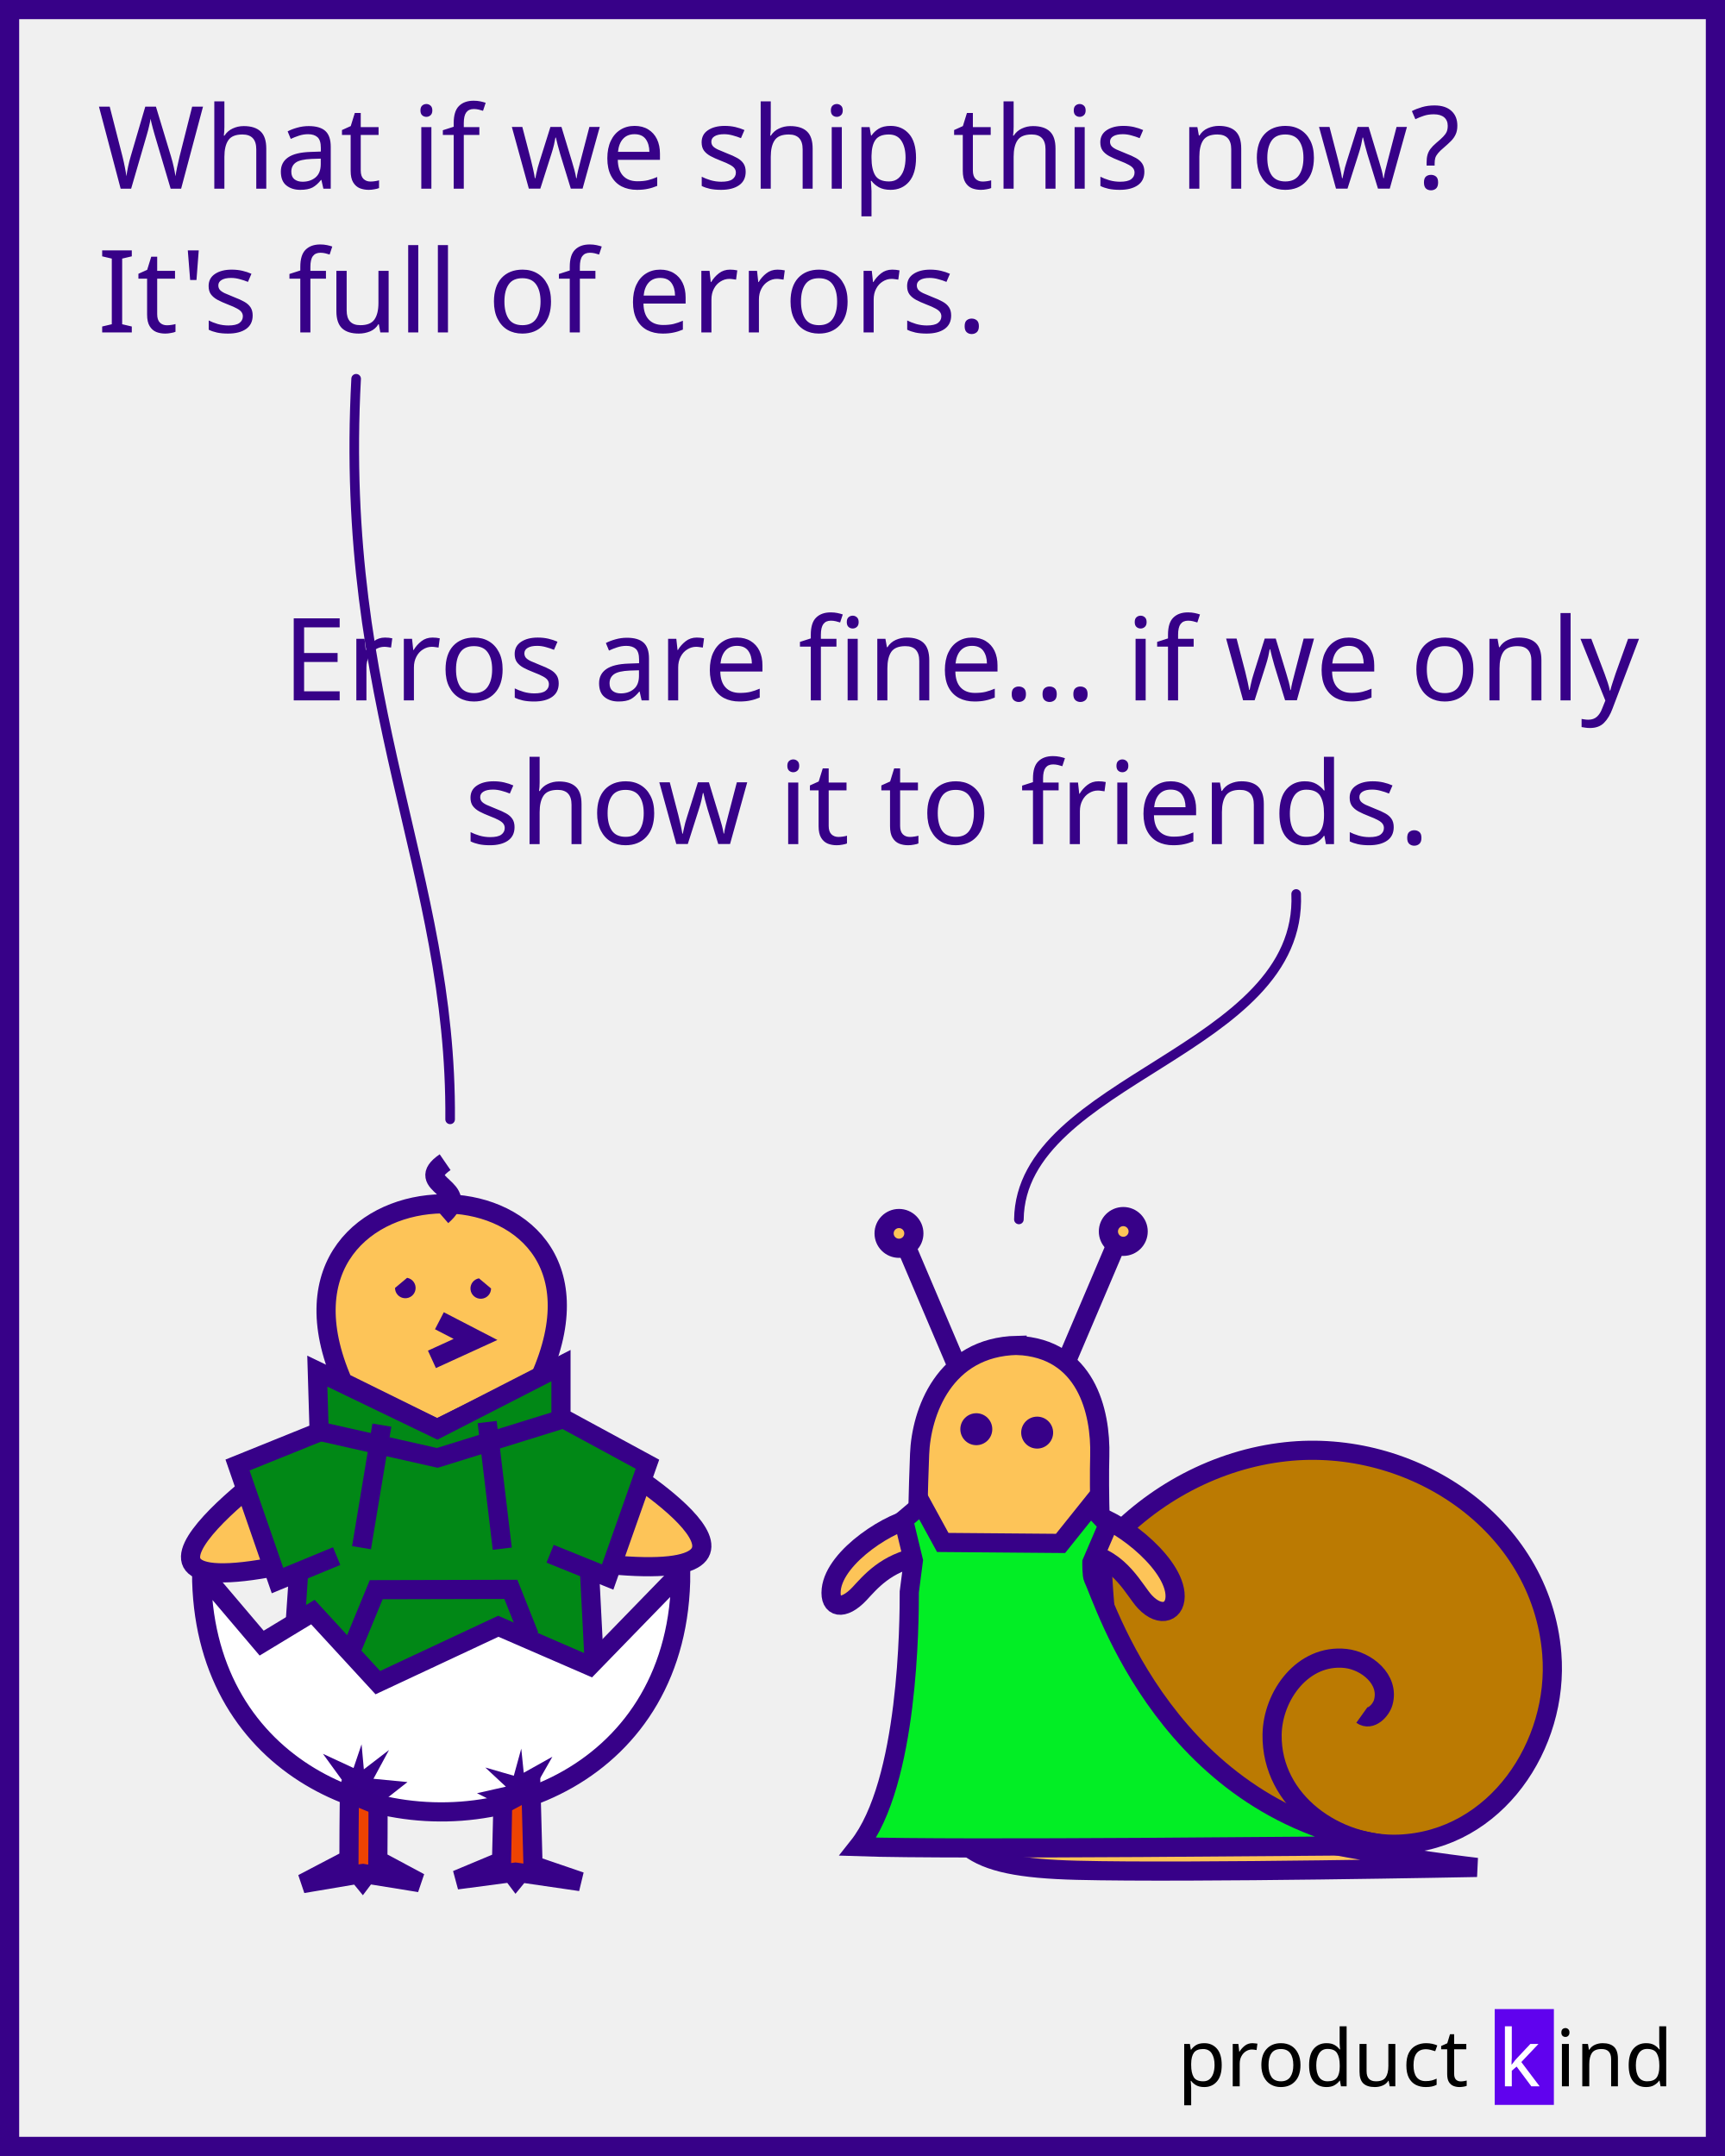
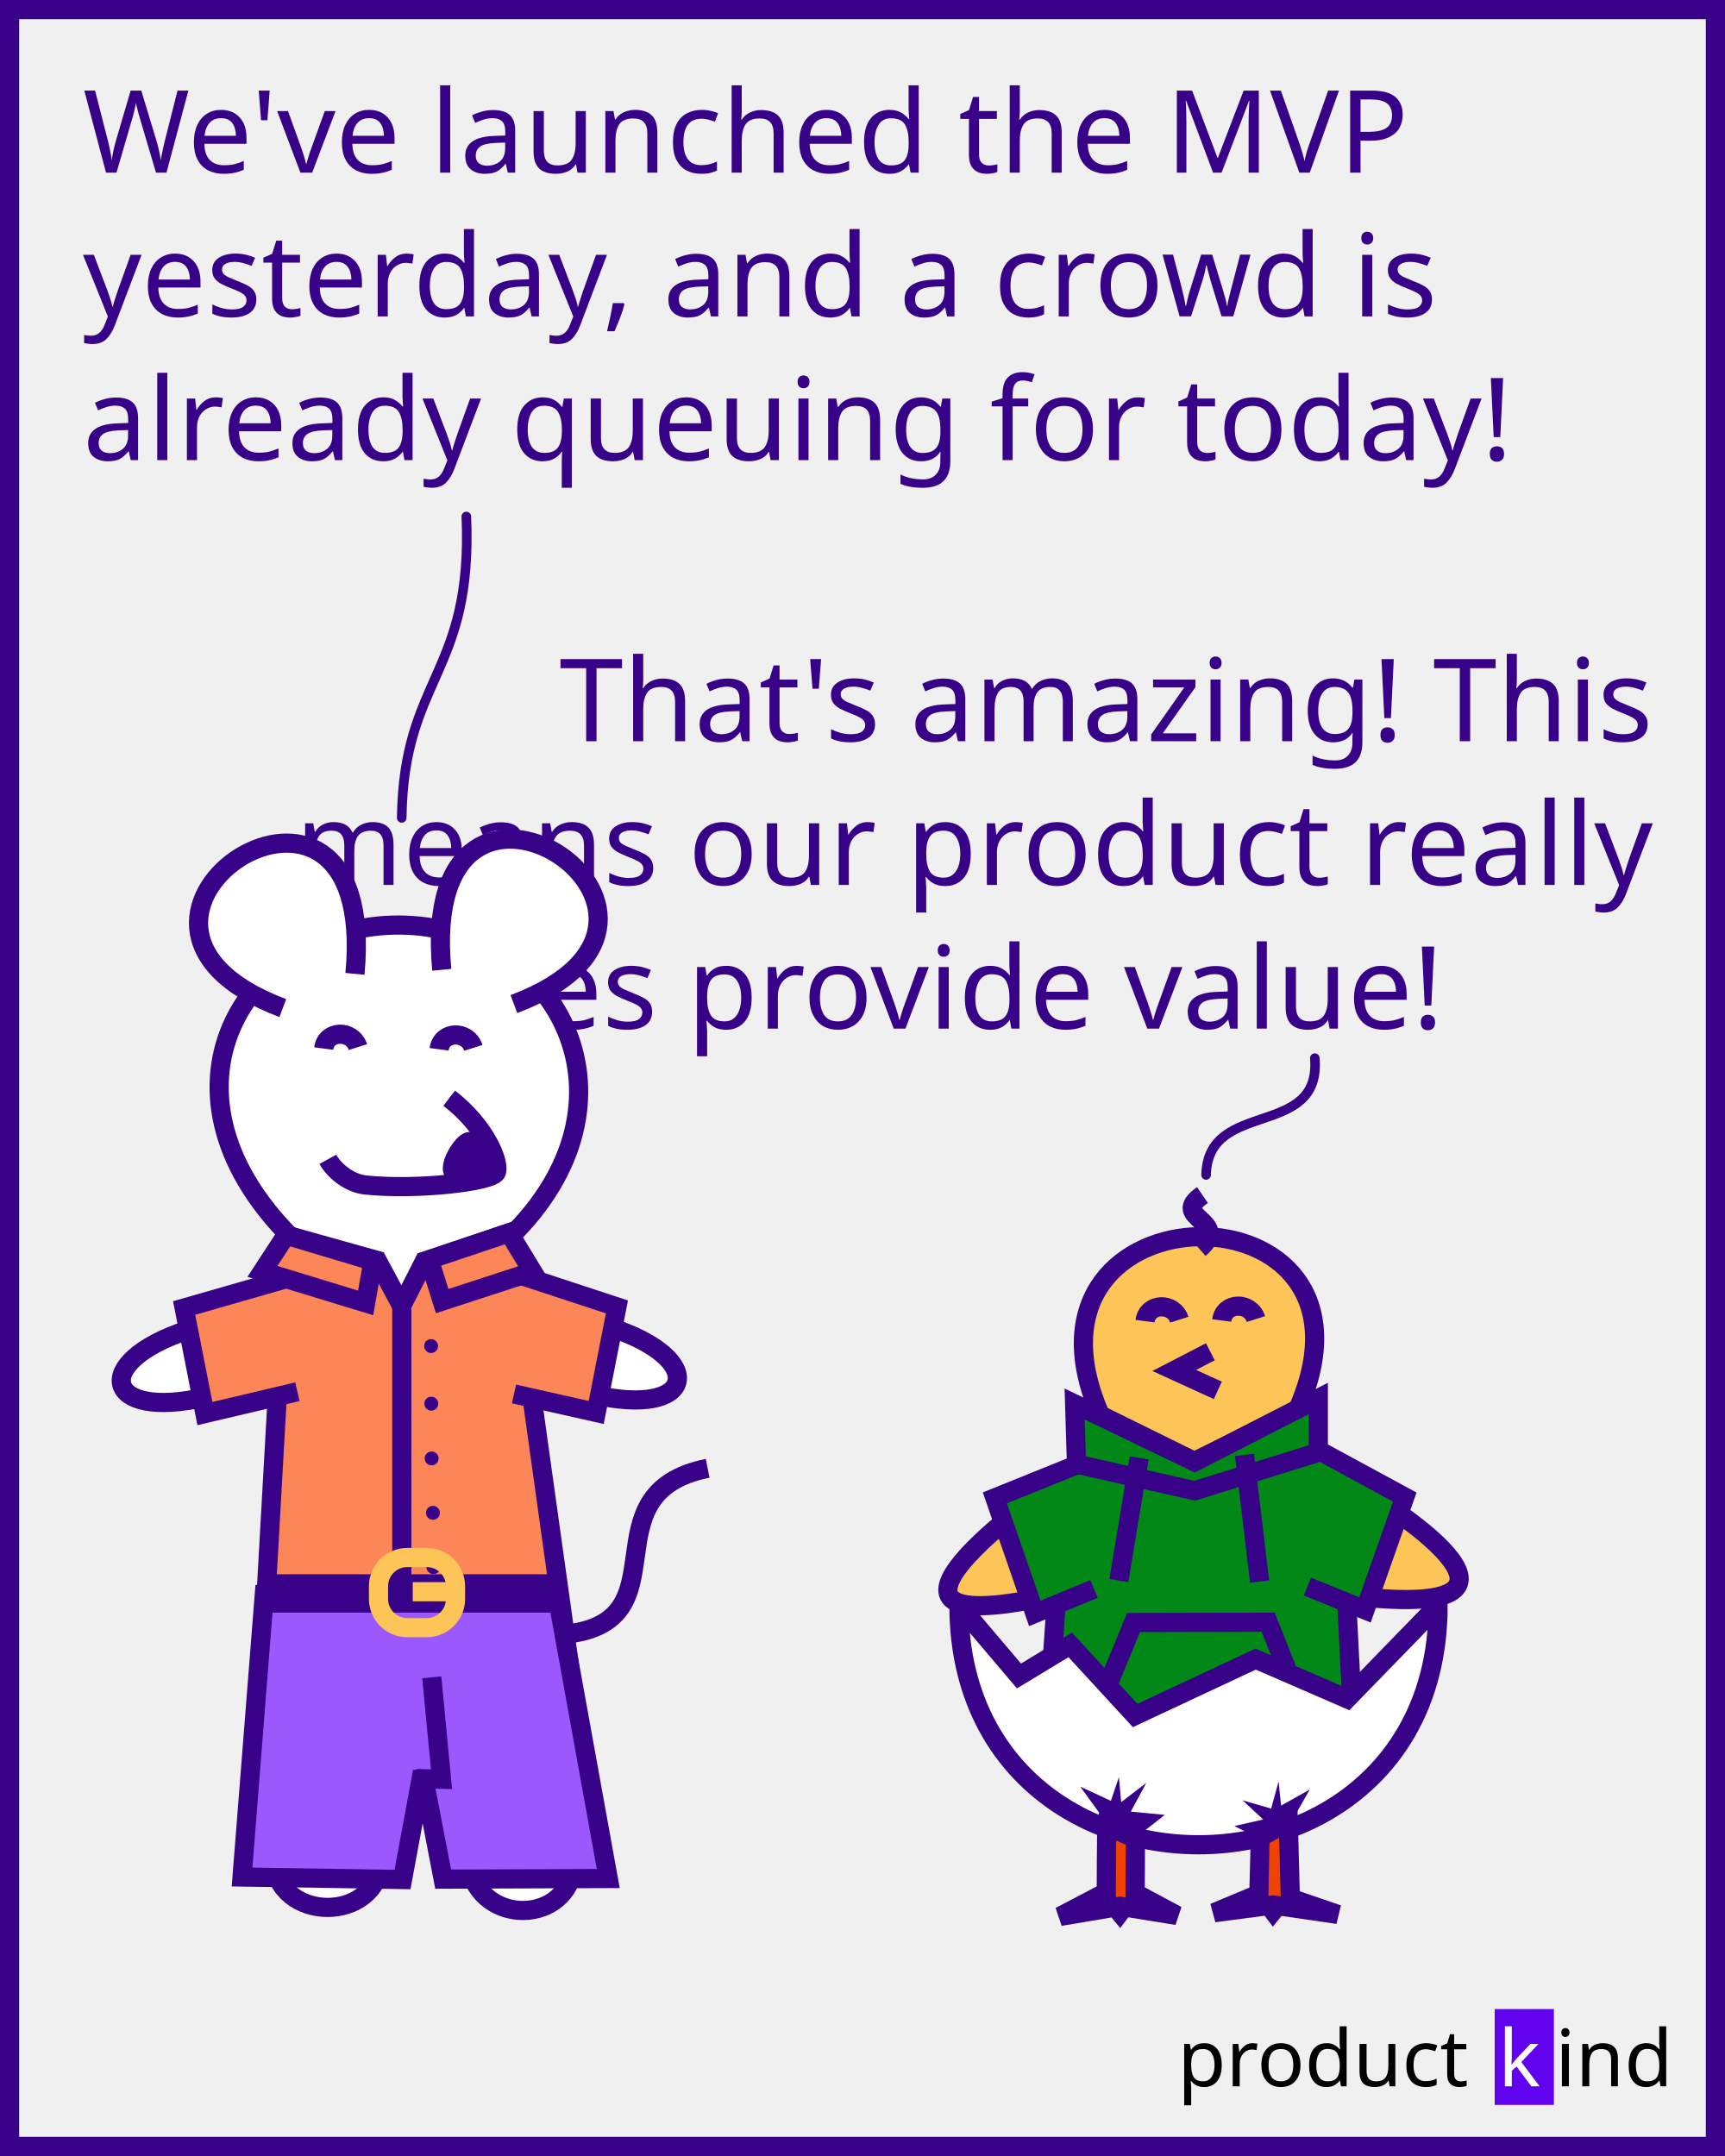
<svg xmlns="http://www.w3.org/2000/svg" width="1080" height="1350" viewBox="0 0 285.75 357.188" version="1.1" id="svg1">
  <defs id="defs1">
    <rect x="337.606" y="293.087" width="868.13" height="871.84" id="rect26" />
    <rect x="358.011" y="335.751" width="877.405" height="734.572" id="rect25" />
    <rect x="418.448" y="244.753" width="748.074" height="801.367" id="rect16" />
    <clipPath clipPathUnits="userSpaceOnUse" id="clipPath3">
      <rect style="fill:#370188;stroke:#370188;stroke-width:3.175" id="rect4" width="387.914" height="225.631" x="-131.677" y="-44.13" ry="1.595" />
    </clipPath>
  </defs>
  <g id="layer1">
    <rect style="fill:none;fill-opacity:1;fill-rule:nonzero;stroke:#370188;stroke-width:3.175;stroke-dasharray:none;stroke-opacity:1" id="rect113-4-2" width="282.575" height="354.012" x="1.587" y="1.587" />
    <g id="g1">
      <rect width="9.802" height="15.875" rx="0" ry="0" fill="#6002ee" stroke-width="0" id="rect1-3-4-39-4-2-0-5-6" x="247.601" y="332.846" />
      <text font-family="Montserrat" font-size="465.256px" font-weight="200" stroke-width="0" fill="#33333" id="text3-0-3-6-4-3-4-3-7-8" x="257.784" y="345.427" style="font-style:normal;font-variant:normal;font-weight:300;font-stretch:normal;font-size:13.077px;font-family:Montserrat;-inkscape-font-specification:'Montserrat Light'" transform="scale(0.9993897,1.000611)">
        <tspan y="345.427" font-weight="200" stroke-width="0" id="tspan1-4-8-3-6-9-9-9-7-0" style="font-style:normal;font-variant:normal;font-weight:300;font-stretch:normal;font-size:13.077px;font-family:Montserrat;-inkscape-font-specification:'Montserrat Light'">ind</tspan>
      </text>
      <text font-family="Montserrat" font-size="618.11px" font-weight="200" stroke-width="0" fill="#33333" id="text3-0-3-0-0-5-3-3-2" x="248.337" y="345.427" style="font-style:normal;font-variant:normal;font-weight:300;font-stretch:normal;font-size:13.077px;font-family:Montserrat;-inkscape-font-specification:'Montserrat Light'" transform="scale(0.9993897,1.000611)">
        <tspan y="345.427" font-weight="200" stroke-width="0" id="tspan1-4-8-6-2-1-2-5-9" style="font-style:normal;font-variant:normal;font-weight:300;font-stretch:normal;font-size:13.077px;font-family:Montserrat;-inkscape-font-specification:'Montserrat Light'">
          <tspan style="font-style:normal;font-variant:normal;font-weight:300;font-stretch:normal;font-size:13.077px;font-family:Montserrat;-inkscape-font-specification:'Montserrat Light';fill:#ffffff;fill-opacity:1;stroke-width:0" id="tspan3-6-3-13-5-2-1-6-6">k</tspan>
        </tspan>
      </text>
      <text dx="0" dy="0" font-family="Montserrat" font-size="465.256px" font-weight="200" stroke-width="0" fill="#33333" id="text3-0-3-6-8-4-0-8-9" x="195.177" y="345.427" style="font-style:normal;font-variant:normal;font-weight:300;font-stretch:normal;font-size:13.077px;font-family:Montserrat;-inkscape-font-specification:'Montserrat Light'" transform="scale(0.9993897,1.000611)">
        <tspan y="345.427" font-weight="200" stroke-width="0" id="tspan1-4-8-3-9-0-0-6-9" style="font-style:normal;font-variant:normal;font-weight:300;font-stretch:normal;font-size:13.077px;font-family:Montserrat;-inkscape-font-specification:'Montserrat Light'">product</tspan>
      </text>
    </g>
-     <g id="g2-5" transform="matrix(3.175,0,0,3.175,-1513.23,-614.2662)">
-       <text xml:space="preserve" style="font-style:normal;font-variant:normal;font-weight:normal;font-stretch:normal;font-size:19.05px;font-family:'Nanum Pen';-inkscape-font-specification:'Nanum Pen';text-align:start;letter-spacing:0px;word-spacing:0px;writing-mode:lr-tb;direction:ltr;text-anchor:start;white-space:pre;inline-size:197.806;display:inline;fill:#370188;fill-opacity:1;stroke:none;stroke-width:1.587;stroke-linecap:round;stroke-dasharray:none;stroke-opacity:1" x="-105.926" y="156.497" id="text17-6-5-0-9-6" transform="matrix(0.3149606,0,0,0.3149606,515.06,154.0265)">
-         <tspan x="-105.926" y="156.497" id="tspan1">What if we ship this now? </tspan>
-         <tspan x="-105.926" y="180.309" id="tspan2">It's full of errors.</tspan>
+     <g id="g2-5-7-0" transform="matrix(3.175,0,0,3.175,-1320.992,-511.5992)">
+       <text xml:space="preserve" style="font-style:normal;font-variant:normal;font-weight:normal;font-stretch:normal;font-size:19.05px;font-family:'Nanum Pen';-inkscape-font-specification:'Nanum Pen';text-align:end;letter-spacing:0px;word-spacing:0px;writing-mode:lr-tb;direction:ltr;text-anchor:end;white-space:pre;inline-size:176.76;display:inline;fill:#370188;fill-opacity:1;stroke:none;stroke-width:1.587;stroke-linecap:round;stroke-dasharray:none;stroke-opacity:1" x="91.514" y="156.497" id="text17-6-5-0-9-6-3-9" transform="matrix(0.3149606,0,0,0.3149606,473.4684,150.5181)">
+         <tspan x="91.514" y="156.497" id="tspan2">That's amazing! This<tspan y="156.497" id="tspan3"> </tspan>
+         </tspan>
+         <tspan x="91.514" y="180.309" id="tspan7">means our product really<tspan y="180.309" id="tspan8"> </tspan>
+         </tspan>
+         <tspan x="91.514" y="204.122" id="tspan9">does provide value!</tspan>
      </text>
-       <path style="fill:none;fill-opacity:1;stroke:#370188;stroke-width:0.5;stroke-linecap:round;stroke-dasharray:none;stroke-opacity:1" d="m 500.093,251.878 c 0.094,-12.954 -5.827,-21.503 -4.904,-38.645" id="path13-1-9-2-1-7-8-0-7-8" />
-     </g>
-     <g id="g3">
-       <path style="fill:#bb7a02;fill-opacity:1;stroke:#370188;stroke-width:3.175;stroke-dasharray:none;stroke-opacity:1" d="m 168.075,298.475 31.977,5.888 42.114,-6.064 -13.473,-36.369 -48.216,-2.959 z" id="path31" />
-       <path style="fill:#fdc458;fill-opacity:1;stroke:#370188;stroke-width:3.175;stroke-dasharray:none;stroke-opacity:1" d="m 152.317,257.9 c -5.56,0.961 -8.234,4.32 -9.963,6.16 -2.631,2.799 -4.992,2.407 -4.658,-0.729 0.598,-5.609 10.191,-11.531 14.202,-11.907" id="path30" />
-       <path style="fill:#fdc458;fill-opacity:1;stroke:#370188;stroke-width:3.175;stroke-dasharray:none;stroke-opacity:1" d="m 168.484,222.89 c -12.131,0.266 -15.892,11.182 -16.15,18.029 -0.36,9.563 -1.391,41.011 1.922,52.842 3.313,11.831 5.206,15.617 24.136,16.091 18.93,0.473 66.256,-0.473 66.256,-0.473 0,0 -50.403,-5.738 -56.082,-15.676 -5.679,-9.938 -6.676,-42.054 -6.388,-52.473 0.207,-7.485 -2.336,-17.866 -13.694,-18.339 z" id="path26" />
-       <path style="fill:#bb7a02;fill-opacity:1;fill-rule:evenodd;stroke:#370188;stroke-width:0.695;stroke-dasharray:none;stroke-opacity:1" id="path27" d="m 105.69,39.348 c -0.324,0.232 -0.695,-0.17 -0.775,-0.457 -0.235,-0.84 0.618,-1.513 1.368,-1.594 1.544,-0.166 2.642,1.347 2.664,2.759 0.038,2.434 -2.344,4.074 -4.611,3.979 -3.508,-0.147 -5.803,-3.601 -5.535,-6.911 0.387,-4.765 5.112,-7.824 9.65,-7.327 2.501,0.274 4.829,1.527 6.511,3.387" transform="matrix(-4.566457,0,0,4.566457,708.2285,104.443)" />
-       <circle style="fill:#fdc458;fill-opacity:1;stroke:#370188;stroke-width:3.175;stroke-dasharray:none;stroke-opacity:1" id="path28" cx="148.918" cy="204.338" r="2.465" />
-       <path style="fill:#ffffff;fill-opacity:1;stroke:#370188;stroke-width:3.175;stroke-dasharray:none;stroke-opacity:1" d="m 158.285,225.733 -7.888,-18.536" id="path29" />
-       <circle style="fill:#fdc458;fill-opacity:1;stroke:#370188;stroke-width:3.175;stroke-dasharray:none;stroke-opacity:1" id="path28-0" cx="-186.075" cy="204.018" r="2.465" transform="scale(-1,1)" />
-       <path style="fill:#ffffff;fill-opacity:1;stroke:#370188;stroke-width:3.175;stroke-dasharray:none;stroke-opacity:1" d="m 176.708,225.413 7.888,-18.536" id="path29-6" />
-       <circle style="fill:#370188;fill-opacity:1;stroke:none;stroke-width:12.621;stroke-dasharray:none;stroke-opacity:1" id="path9" cx="161.728" cy="236.778" r="2.646" />
-       <circle style="fill:#370188;fill-opacity:1;stroke:none;stroke-width:12.621;stroke-dasharray:none;stroke-opacity:1" id="path9-5" cx="171.808" cy="237.343" r="2.646" />
-       <path style="fill:#fdc458;fill-opacity:1;stroke:#370188;stroke-width:3.175;stroke-dasharray:none;stroke-opacity:1" d="m 180.014,257.339 c 5.56,0.961 7.92,6.203 9.649,8.042 2.631,2.799 5.305,1.674 4.971,-1.461 -0.598,-5.609 -10.191,-12.681 -14.202,-13.057" id="path30-2" />
-       <path style="mix-blend-mode:normal;fill:#02ee25;fill-opacity:1;fill-rule:nonzero;stroke:#370188;stroke-width:3.175;stroke-dasharray:none;stroke-opacity:1" d="m 149.674,251.813 1.625,6.728 -0.674,5.198 c 0,4.765 -0.063,31.611 -8.468,42.202 15.838,0.556 79.834,-0.155 88.336,-0.182 -37.053,-4.988 -47.556,-40.648 -49.386,-44.239 -0.264,-0.517 -0.232,-2.67 -0.232,-2.67 l 2.679,-6.248 -2.908,-3.108 -4.968,6.207 -19.508,-0.162 -3.45,-6.308 z" id="path33" />
+       <path style="fill:none;fill-opacity:1;stroke:#370188;stroke-width:0.5;stroke-linecap:round;stroke-dasharray:none;stroke-opacity:1" d="m 478.987,222.442 c 0.094,-3.998 6.024,-1.851 5.673,-6.096" id="path13-1-9-2-1-7-8-0-7-8-3-5" />
    </g>
    <g id="g2-5-7" transform="matrix(3.175,0,0,3.175,-1344.566,-592.0247)">
-       <text xml:space="preserve" style="font-style:normal;font-variant:normal;font-weight:normal;font-stretch:normal;font-size:19.05px;font-family:'Nanum Pen';-inkscape-font-specification:'Nanum Pen';text-align:end;letter-spacing:0px;word-spacing:0px;writing-mode:lr-tb;direction:ltr;text-anchor:end;white-space:pre;inline-size:197.806;display:inline;fill:#370188;fill-opacity:1;stroke:none;stroke-width:1.587;stroke-linecap:round;stroke-dasharray:none;stroke-opacity:1" x="70.268" y="156.497" id="text17-6-5-0-9-6-3" transform="matrix(0.3149606,0,0,0.3149606,486.8679,173.7198)">
-         <tspan x="70.268" y="156.497" id="tspan3">Erros are fine... if we only<tspan y="156.497" id="tspan4"> </tspan>
-         </tspan>
-         <tspan x="70.268" y="180.309" id="tspan8">show it to friends.</tspan>
+       <text xml:space="preserve" style="font-style:normal;font-variant:normal;font-weight:normal;font-stretch:normal;font-size:19.05px;font-family:'Nanum Pen';-inkscape-font-specification:'Nanum Pen';text-align:start;letter-spacing:0px;word-spacing:0px;writing-mode:lr-tb;direction:ltr;text-anchor:start;white-space:pre;inline-size:178.089;display:inline;fill:#370188;fill-opacity:1;stroke:none;stroke-width:1.587;stroke-linecap:round;stroke-dasharray:none;stroke-opacity:1" x="-105.072" y="156.497" id="text17-6-5-0-9-6-3" transform="matrix(0.3149606,0,0,0.3149606,460.9038,146.1847)">
+         <tspan x="-105.072" y="156.497" id="tspan10">We've launched the MVP </tspan>
+         <tspan x="-105.072" y="180.309" id="tspan11">yesterday, and a crowd is </tspan>
+         <tspan x="-105.072" y="204.122" id="tspan12">already queuing for today!</tspan>
      </text>
-       <path style="fill:none;fill-opacity:1;stroke:#370188;stroke-width:0.5;stroke-linecap:round;stroke-dasharray:none;stroke-opacity:1" d="m 476.645,250.094 c 0.094,-7.347 14.817,-8.759 14.466,-16.982" id="path13-1-9-2-1-7-8-0-7-8-3" />
+       <path style="fill:none;fill-opacity:1;stroke:#370188;stroke-width:0.5;stroke-linecap:round;stroke-dasharray:none;stroke-opacity:1" d="m 444.445,229.141 c 0.094,-7.347 3.721,-7.503 3.37,-15.726" id="path13-1-9-2-1-7-8-0-7-8-3" />
    </g>
-     <g id="g4" transform="matrix(3.175,0,0,3.175,-1202.984,-214.1076)">
-       <path style="fill:#018816;fill-opacity:1;stroke:#370188;stroke-width:1;stroke-dasharray:none;stroke-opacity:1" d="m 394.658,146.821 -0.771,11.231 16.226,0.436 -0.637,-12.471 z" id="path25-4-54-3" />
-       <path style="fill:#ffffff;fill-opacity:1;stroke:#370188;stroke-width:1;stroke-dasharray:none;stroke-opacity:1" d="m 389.411,149.481 c 0,4.987 2.239,8.481 5.377,10.484 0.747,0.476 1.544,0.869 2.374,1.176 7.344,2.72 17.256,-1.167 17.248,-11.66 l -4.746,4.884 -4.772,-2.071 -6.286,2.942 -3.388,-3.682 -2.674,1.62 z" id="path1-8-7-0" />
-       <path style="fill:#370189;fill-opacity:1;stroke:#370188;stroke-width:0;stroke-dasharray:none;stroke-opacity:1" d="m 396.947,160.611 -1.205,-1.661 1.597,0.741 0.418,-1.237 0.119,1.305 1.313,-1.008 -0.811,1.501 1.774,0.172 -1.163,0.913 z" id="path3-2-9-3" />
-       <path style="fill:#370189;fill-opacity:1;stroke:#370188;stroke-width:0;stroke-dasharray:none;stroke-opacity:1" d="m 406.757,160.78 0.956,-1.678 -1.495,0.836 -0.129,-1.259 -0.389,1.415 -1.488,-0.43 1.074,1 -1.506,0.341 1.418,0.719 z" id="path3-1-5-66-3" />
-       <path style="fill:#ee4302;fill-opacity:1;stroke:#370188;stroke-width:1;stroke-dasharray:none;stroke-opacity:1" d="m 397.134,161.03 c -0.029,0.261 -0.035,3.427 -0.035,3.427 l -2.412,1.264 2.888,-0.488 0.234,0.286 0.221,-0.294 2.757,0.446 -2.181,-1.169 c 0,0 0.022,-2.829 0.004,-2.867 z" id="path7-8-6-4" />
-       <path style="fill:#ee4302;fill-opacity:1;stroke:#370188;stroke-width:1;stroke-dasharray:none;stroke-opacity:1" d="m 406.595,160.797 0.107,3.971 2.479,0.848 -3.143,-0.458 -0.234,0.286 -0.221,-0.294 -2.859,0.378 2.336,-0.977 c 0,0 0.052,-2.899 0.057,-2.959 z" id="path7-4-0-67-2" />
-       <path style="fill:none;fill-opacity:1;stroke:#370188;stroke-width:1;stroke-dasharray:none;stroke-opacity:1" d="m 397.291,153.371 1.23,-2.985 7.025,-0.017 0.962,2.422" id="path19-60-0-7" />
-       <path style="fill:#fdc458;fill-opacity:1;stroke:#370188;stroke-width:1;stroke-dasharray:none;stroke-opacity:1" d="m 393.624,143.688 c 0,0 -12.117,8.57 2.191,4.91 z" id="path17-0-41-3" />
-       <path style="fill:#fdc458;fill-opacity:1;stroke:#370188;stroke-width:1;stroke-dasharray:none;stroke-opacity:1" d="m 411.341,144.015 c 0,0 10.804,6.674 -2.373,4.858 z" id="path16-7-0-1" />
-       <path style="fill:#fdc458;fill-opacity:1;stroke:#370188;stroke-width:1;stroke-dasharray:none;stroke-opacity:1" d="m 407.051,139.354 c 5.488,-12.265 -15.632,-12.077 -10.265,0.203 l 4.911,2.424 z" id="path23-5-8-7" />
-       <path style="fill:#018816;fill-opacity:1;stroke:#370188;stroke-width:1;stroke-dasharray:none;stroke-opacity:1" d="m 396.458,148.633 -3.087,1.275 -2.086,-6.027 4.259,-1.721 -0.096,-3.178 6.26,3.017 6.453,-3.306 v 2.697 l 4.511,2.448 -2.076,5.887 -3.002,-1.215" id="path12-0-14-9" />
-       <path style="fill:#370188;fill-opacity:1;stroke:none;stroke-width:2.562;stroke-dasharray:none;stroke-opacity:1" id="path9-8-8-7" d="m 400.133,134.112 a 0.537,0.537 0 0 1 0.44,0.591 0.537,0.537 0 0 1 -0.565,0.474 0.537,0.537 0 0 1 -0.506,-0.536 z" />
-       <path style="fill:#370188;fill-opacity:1;stroke:none;stroke-width:2.562;stroke-dasharray:none;stroke-opacity:1" id="path9-4-8-6" d="m 404.513,134.668 a 0.537,0.537 0 0 1 -0.506,0.536 0.537,0.537 0 0 1 -0.565,-0.474 0.537,0.537 0 0 1 0.44,-0.591 z" />
-       <path style="fill:none;fill-opacity:1;stroke:#370188;stroke-width:1;stroke-dasharray:none;stroke-opacity:1" d="m 395.449,142.096 6.26,1.412 6.613,-2.054" id="path22-1-4-1" />
-       <path style="fill:none;fill-opacity:1;stroke:#370188;stroke-width:1;stroke-dasharray:none;stroke-opacity:1" d="m 398.817,141.798 -1.062,6.396" id="path10-79-5-4" />
-       <path style="fill:none;fill-opacity:1;stroke:#370188;stroke-width:1;stroke-dasharray:none;stroke-opacity:1" d="m 404.31,141.638 0.788,6.607" id="path11-71-7-2" />
-       <path style="fill:none;fill-opacity:1;stroke:#370188;stroke-width:1;stroke-dasharray:none;stroke-opacity:1" d="m 401.951,130.88 c 1.703,-1.483 -1.593,-1.593 0.165,-2.801" id="path26-0-58-0" />
-       <path style="fill:none;fill-opacity:1;stroke:#370188;stroke-width:1;stroke-dasharray:none;stroke-opacity:1" d="m 401.818,136.352 1.884,0.975 -2.274,1.04" id="path24-70-7-9" />
+     <g id="g5" transform="matrix(3.175,0,0,3.175,-240.1244,64.64898)">
+       <path style="fill:#018816;fill-opacity:1;stroke:#370188;stroke-width:1;stroke-dasharray:none;stroke-opacity:1" d="m 130.908,60.737 -0.771,11.231 16.226,0.436 -0.637,-12.471 z" id="path25-4-0" />
+       <path style="fill:#ffffff;fill-opacity:1;stroke:#370188;stroke-width:1;stroke-dasharray:none;stroke-opacity:1" d="m 125.661,63.398 c 0,4.987 2.239,8.481 5.377,10.484 0.747,0.476 1.544,0.869 2.374,1.176 7.344,2.72 17.256,-1.167 17.248,-11.66 l -4.746,4.884 -4.772,-2.071 -6.286,2.942 -3.388,-3.682 -2.674,1.62 z" id="path1-8-5" />
+       <path style="fill:#370189;fill-opacity:1;stroke:#370188;stroke-width:0;stroke-dasharray:none;stroke-opacity:1" d="m 133.197,74.527 -1.205,-1.661 1.597,0.741 0.418,-1.237 0.119,1.305 1.313,-1.008 -0.811,1.501 1.774,0.172 -1.163,0.913 z" id="path3-2-0" />
+       <path style="fill:#370189;fill-opacity:1;stroke:#370188;stroke-width:0;stroke-dasharray:none;stroke-opacity:1" d="m 143.007,74.696 0.956,-1.678 -1.495,0.836 -0.129,-1.259 -0.389,1.415 -1.488,-0.43 1.074,1 -1.506,0.341 1.418,0.719 z" id="path3-1-5-5" />
+       <path style="fill:#ee4302;fill-opacity:1;stroke:#370188;stroke-width:1;stroke-dasharray:none;stroke-opacity:1" d="m 133.384,74.946 c -0.029,0.261 -0.035,3.427 -0.035,3.427 l -2.412,1.264 2.888,-0.488 0.234,0.286 0.221,-0.294 2.757,0.446 -2.181,-1.169 c 0,0 0.022,-2.829 0.004,-2.867 z" id="path7-8-7" />
+       <path style="fill:#ee4302;fill-opacity:1;stroke:#370188;stroke-width:1;stroke-dasharray:none;stroke-opacity:1" d="m 142.845,74.714 0.107,3.971 2.479,0.848 -3.143,-0.458 -0.234,0.286 -0.221,-0.294 -2.859,0.378 2.336,-0.977 c 0,0 0.052,-2.899 0.057,-2.959 z" id="path7-4-0-4" />
+       <path style="fill:none;fill-opacity:1;stroke:#370188;stroke-width:1;stroke-dasharray:none;stroke-opacity:1" d="m 133.541,67.287 1.23,-2.985 7.025,-0.017 0.962,2.422" id="path19-60-8" />
+       <path style="fill:#fdc458;fill-opacity:1;stroke:#370188;stroke-width:1;stroke-dasharray:none;stroke-opacity:1" d="m 129.874,57.605 c 0,0 -12.117,8.57 2.191,4.91 z" id="path17-0-0" />
+       <path style="fill:#fdc458;fill-opacity:1;stroke:#370188;stroke-width:1;stroke-dasharray:none;stroke-opacity:1" d="m 147.591,57.932 c 0,0 10.804,6.674 -2.373,4.858 z" id="path16-7-6" />
+       <path style="fill:#fdc458;fill-opacity:1;stroke:#370188;stroke-width:1;stroke-dasharray:none;stroke-opacity:1" d="m 143.301,53.27 c 5.488,-12.265 -15.632,-12.077 -10.265,0.203 l 4.911,2.424 z" id="path23-5-0" />
+       <path style="fill:#018816;fill-opacity:1;stroke:#370188;stroke-width:1;stroke-dasharray:none;stroke-opacity:1" d="m 132.708,62.55 -3.087,1.275 -2.086,-6.027 4.259,-1.721 -0.096,-3.178 6.26,3.017 6.453,-3.306 v 2.697 l 4.511,2.448 -2.076,5.887 -3.002,-1.215" id="path12-0-59" />
+       <path style="fill:none;fill-opacity:1;stroke:#370188;stroke-width:1;stroke-dasharray:none;stroke-opacity:1" d="m 131.699,56.013 6.26,1.412 6.613,-2.054" id="path22-1-3" />
+       <path style="fill:none;fill-opacity:1;stroke:#370188;stroke-width:1;stroke-dasharray:none;stroke-opacity:1" d="m 135.067,55.714 -1.062,6.396" id="path10-79-76" />
+       <path style="fill:none;fill-opacity:1;stroke:#370188;stroke-width:1;stroke-dasharray:none;stroke-opacity:1" d="m 140.56,55.555 0.788,6.607" id="path11-71-2" />
+       <path style="fill:none;fill-opacity:1;stroke:#370188;stroke-width:1;stroke-dasharray:none;stroke-opacity:1" d="m 138.779,50.173 -1.884,0.975 2.274,1.04" id="path24-70-98" />
+       <path style="fill:none;fill-opacity:1;stroke:#370188;stroke-width:1;stroke-dasharray:none;stroke-opacity:1" d="m 138.201,44.797 c 1.703,-1.483 -1.593,-1.593 0.165,-2.801" id="path26-0-5" />
+       <path style="fill:none;stroke:#370188;stroke-width:1" d="m 135.371,48.574 c 0.126,-0.968 1.493,-1.001 1.786,-0.074" id="path1-1" />
+       <path style="fill:none;stroke:#370188;stroke-width:1" d="m 139.371,48.54 c 0.126,-0.968 1.493,-1.001 1.786,-0.074" id="path1-0-3" />
+     </g>
+     <g id="g2" transform="matrix(3.175,0,0,3.175,-353.6791,42.18162)">
+       <path style="fill:#ffffff;fill-opacity:1;fill-rule:nonzero;stroke:#370188;stroke-width:1;stroke-dasharray:none;stroke-opacity:1" d="m 143.276,55.987 c 5.101,1.677 4.371,4.719 -0.921,3.495" id="path61-9-5-0" />
+       <path style="fill:#ffffff;fill-opacity:1;fill-rule:nonzero;stroke:#370188;stroke-width:1;stroke-dasharray:none;stroke-opacity:1" d="m 121.184,56.119 c -5.101,1.677 -4.371,4.719 0.921,3.495" id="path61-93-8" />
+       <path style="fill:#ffffff;fill-opacity:1;fill-rule:nonzero;stroke:#370188;stroke-width:1;stroke-dasharray:none;stroke-opacity:1" d="m 126.649,51.346 c -8.042,-8 -2.097,-16.656 5.934,-16.355 7.911,0.297 12.715,9.19 5.357,16.332 1.214,7.864 3.175,22.212 3.348,32.968 -0.514,2.943 -5.09,2.828 -5.429,-0.452 -0.339,-3.28 -4.413,-3.761 -4.592,-0.053 -0.159,3.295 -5.452,3.28 -5.588,-0.06 -0.799,-5.496 0.335,-24.406 0.969,-32.381 z" id="path49-6-5" />
+       <path style="fill:#fd8658;fill-opacity:1;fill-rule:nonzero;stroke:#370188;stroke-width:1;stroke-dasharray:none;stroke-opacity:1" d="m 137.95,51.048 3.148,22.527 -16.021,-0.06 1.256,-22.358 4.741,1.326 1.276,2.374 1.169,-2.303 z" id="path56-7-2" />
+       <path style="fill:#fd8658;fill-opacity:1;fill-rule:nonzero;stroke:#370188;stroke-width:1;stroke-dasharray:none;stroke-opacity:1" d="m 127.42,53.124 -6.417,1.842 1.082,5.508 4.828,-1.139" id="path57-2-3" />
+       <path style="fill:#fd8658;fill-opacity:1;fill-rule:nonzero;stroke:#370188;stroke-width:1;stroke-dasharray:none;stroke-opacity:1" d="m 137.434,52.888 6.149,2.021 -1.082,5.508 -4.288,-0.966" id="path57-4-4-0" />
+       <path style="fill:#fd8658;fill-opacity:1;fill-rule:nonzero;stroke:#370188;stroke-width:1;stroke-dasharray:none;stroke-opacity:1" d="m 126.321,51.165 -1.233,1.891 5.384,1.644 0.381,-2.179 z" id="path58-4-2" />
+       <path style="fill:#fd8658;fill-opacity:1;fill-rule:nonzero;stroke:#370188;stroke-width:1;stroke-dasharray:none;stroke-opacity:1" d="m 133.788,52.439 4.163,-1.397 1.233,2.027 -4.72,1.537 z" id="path59-0-6" />
+       <path style="fill:#ffffff;fill-opacity:1;fill-rule:nonzero;stroke:#370188;stroke-width:1;stroke-dasharray:none;stroke-opacity:1" d="m 132.359,54.391 1e-5,18.845" id="path60-3-4" />
+       <circle style="fill:#370188;fill-opacity:1;stroke:#370188;stroke-width:0.251;stroke-opacity:1" id="path3-3-6-6-7-1-6" r="0.238" cy="68.488" cx="134.008" />
+       <circle style="fill:#370188;fill-opacity:1;stroke:#370188;stroke-width:0.251;stroke-opacity:1" id="path3-3-6-6-7-0-4-4" r="0.238" cy="62.816" cx="133.916" />
+       <circle style="fill:#370188;fill-opacity:1;stroke:#370188;stroke-width:0.251;stroke-opacity:1" id="path3-3-6-60-5-3-8-4" r="0.238" cy="65.654" cx="133.983" />
+       <circle style="fill:#370188;fill-opacity:1;stroke:#370188;stroke-width:0.251;stroke-opacity:1" id="path3-3-6-6-7-0-0-8-7" r="0.238" cy="56.951" cx="133.887" />
+       <circle style="fill:#370188;fill-opacity:1;stroke:#370188;stroke-width:0.251;stroke-opacity:1" id="path3-3-6-60-5-3-6-7-3" r="0.238" cy="59.957" cx="133.898" />
+       <path style="fill:#ffffff;fill-opacity:1;stroke:#370188;stroke-width:1;stroke-dasharray:none;stroke-opacity:1" d="m 134.831,44.018 c 1.911,1.47 2.653,3.356 2.461,3.864 -0.186,0.493 -4.154,0.945 -6.832,0.665 -0.857,-0.09 -1.644,-0.763 -1.961,-1.339" id="path7-6-3" />
+       <path style="fill:#370188;fill-opacity:1;stroke:#370188;stroke-width:1.026;stroke-dasharray:none;stroke-opacity:1" d="m 135.846,46.299 c -0.307,0.099 -0.879,0.963 -0.831,1.455 0.047,0.492 1.014,-0.061 1.014,-0.061 l 0.661,-0.18 -0.245,-0.733 c 0,0 -0.292,-0.58 -0.599,-0.481 z" id="path8-8-8" />
+       <path style="fill:#ffffff;fill-opacity:1;fill-rule:nonzero;stroke:#370188;stroke-width:1;stroke-dasharray:none;stroke-opacity:1" d="m 126.15,39.317 c -12.232,-4.611 5.081,-15.808 3.764,-1.788" id="path67-0" />
+       <path style="fill:#ffffff;fill-opacity:1;fill-rule:nonzero;stroke:#370188;stroke-width:1;stroke-dasharray:none;stroke-opacity:1" d="M 138.208,39.107 C 150.44,34.497 133.127,23.3 134.444,37.319" id="path67-5-6" />
+       <path style="fill:#9a58fd;fill-opacity:1;fill-rule:nonzero;stroke:#370188;stroke-width:1;stroke-dasharray:none;stroke-opacity:1" d="m 124.024,84.657 8.373,0.13 1.039,-5.629 1.08,5.61 8.614,-0.032 -2.663,-14.724 -15.282,-0.093 z" id="path55-9-6" />
+       <path style="fill:#ffffff;fill-opacity:1;fill-rule:nonzero;stroke:#370188;stroke-width:2;stroke-dasharray:none;stroke-opacity:1" d="m 125.16,69.86 15.448,-10e-7" id="path69-3" />
+       <rect style="fill:none;fill-opacity:1;fill-rule:nonzero;stroke:#fdc458;stroke-width:1;stroke-dasharray:none;stroke-opacity:1" id="rect68-0" width="4.018" height="3.661" x="131.143" y="67.985" rx="1.5" />
+       <path style="fill:none;fill-opacity:1;fill-rule:nonzero;stroke:#fdc458;stroke-width:1;stroke-dasharray:none;stroke-opacity:1" d="m 132.929,69.771 h 2.054" id="path70-7" />
+       <path style="fill:none;fill-opacity:1;fill-rule:nonzero;stroke:#370188;stroke-width:1;stroke-dasharray:none;stroke-opacity:1" d="m 133.112,79.519 1.319,0.035 -0.509,-5.318" id="path71-7" />
+       <path style="fill:none;fill-opacity:1;fill-rule:nonzero;stroke:#370188;stroke-width:1;stroke-dasharray:none;stroke-opacity:1" d="m 140.814,71.996 c 6.407,-0.614 1.028,-7.368 7.502,-8.665" id="path72-8" />
+       <path style="fill:none;stroke:#370188;stroke-width:1" d="m 128.283,41.427 c 0.126,-0.968 1.493,-1.001 1.786,-0.074" id="path1" />
+       <path style="fill:none;stroke:#370188;stroke-width:1" d="m 134.305,41.466 c 0.126,-0.968 1.493,-1.001 1.786,-0.074" id="path1-0" />
    </g>
  </g>
</svg>
